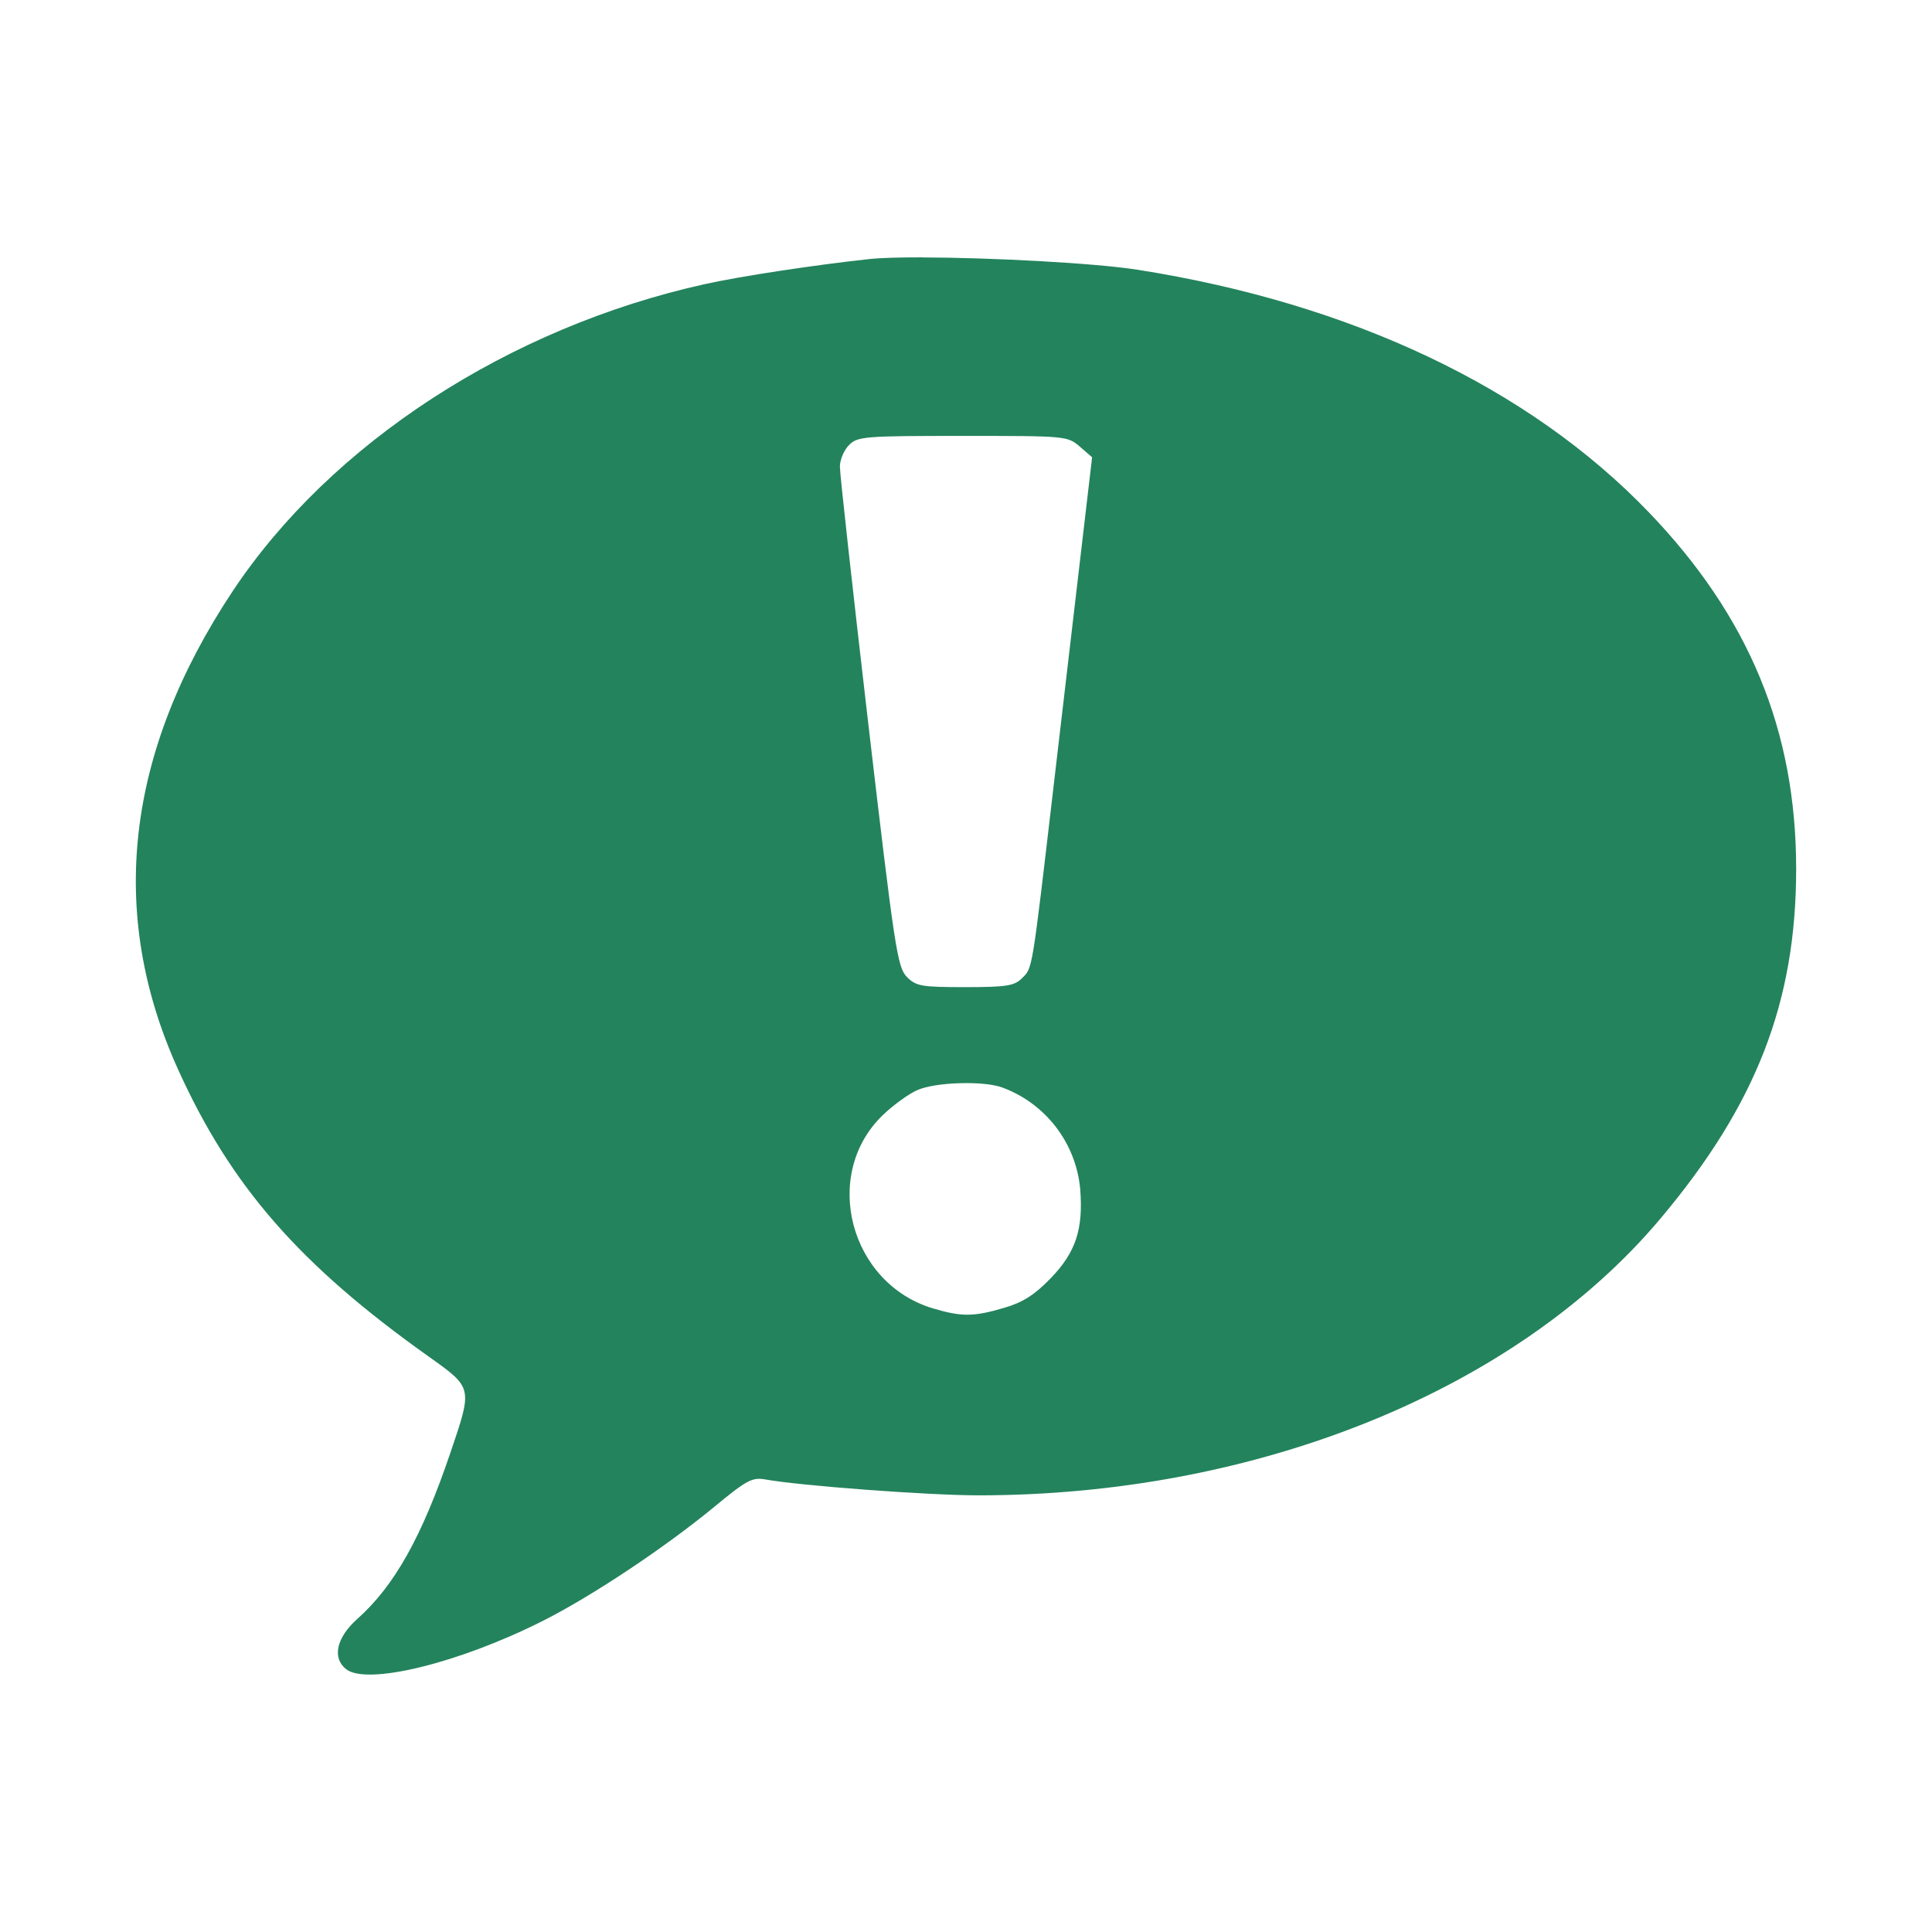
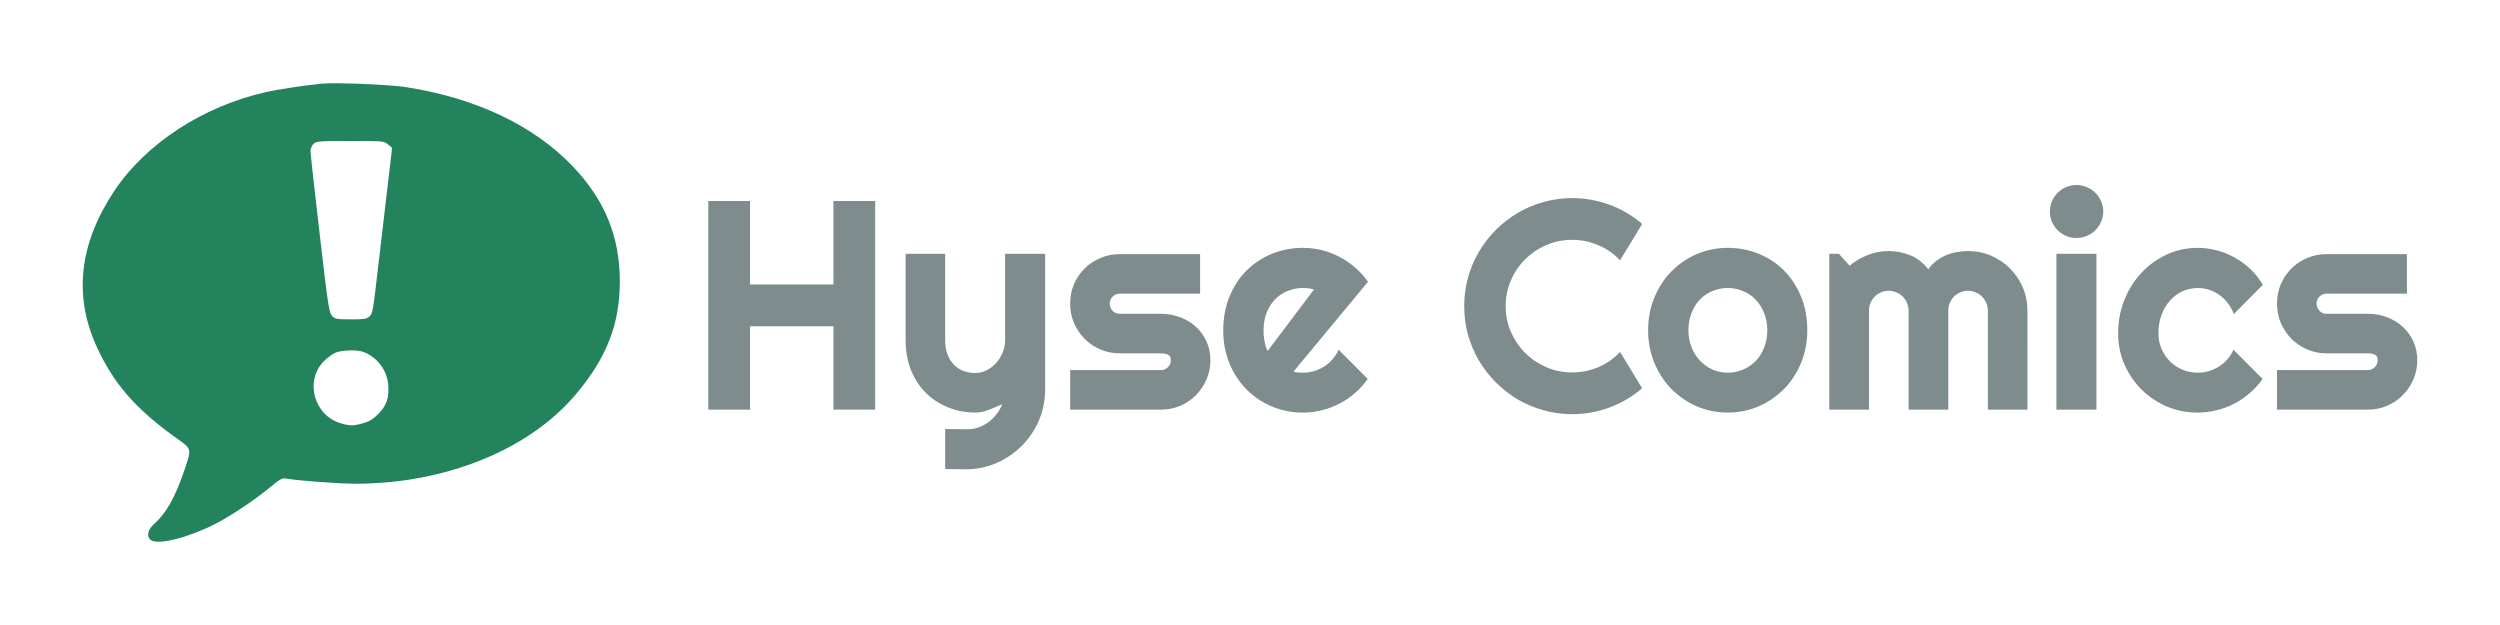
- <svg xmlns="http://www.w3.org/2000/svg" viewBox="0 0 256 256">
-   <path fill="#23835d" d="M122.21 34.1c-3.02 0-5.53.06-7.05.23-7.36.8-16.96 2.26-21.73 3.31-25.97 5.74-49.58 21.1-62.59 40.68-14.19 21.38-16.63 42.64-7.27 63.33 7 15.5 16.12 25.94 33.19 38.07 5.9 4.2 5.87 4.08 2.94 12.72-3.8 11.21-7.43 17.7-12.38 22.1-2.72 2.44-3.33 5.1-1.5 6.6 2.69 2.24 14.9-.73 26.02-6.32 6.51-3.27 16.21-9.72 22.8-15.15 4.31-3.56 5.03-3.95 6.8-3.63 4.73.84 21.57 2.1 28.2 2.1 36.93 0 71.23-13.91 90.37-36.66 12.7-15.1 17.99-28.72 17.99-46.34 0-18.34-6.26-33.47-19.56-47.3-15.86-16.49-39.34-27.62-67.66-32.09-5.72-.9-19.48-1.62-28.57-1.64zm5.36 23.66c13.66 0 13.87.01 15.5 1.41l1.64 1.42-1.3 11.1-3.74 31.94c-2.98 25.5-2.83 24.56-4.26 26-1.01 1-2.04 1.17-7.54 1.17-5.8 0-6.48-.12-7.71-1.36-1.25-1.26-1.62-3.72-5.12-33.65-2.07-17.77-3.76-33.05-3.75-33.96 0-.91.55-2.2 1.22-2.87 1.14-1.13 2.01-1.2 15.06-1.2zm-.37 85.77c2.2-.07 4.41.12 5.64.58a15.9 15.9 0 0 1 10.29 13.41c.43 5.38-.58 8.42-3.94 11.89-2.12 2.18-3.67 3.17-6.12 3.88-4.05 1.2-5.65 1.21-9.44.08-11.02-3.29-14.8-17.63-6.74-25.53 1.41-1.37 3.51-2.9 4.67-3.4 1.23-.54 3.44-.85 5.64-.91z" />
+ <svg xmlns="http://www.w3.org/2000/svg" viewBox="0 0 1024 256">
+   <path fill="#23835d" d="M138.1 34.1c-3.03 0-5.54.06-7.06.23-7.35.8-16.96 2.26-21.73 3.31-25.96 5.74-49.58 21.1-62.58 40.68-14.2 21.38-16.64 42.64-7.28 63.33 7.01 15.5 16.12 25.94 33.19 38.07 5.9 4.2 5.87 4.08 2.94 12.72-3.8 11.21-7.43 17.7-12.38 22.1-2.72 2.44-3.32 5.1-1.5 6.6 2.69 2.24 14.9-.73 26.03-6.32 6.5-3.27 16.2-9.72 22.8-15.15 4.3-3.56 5.03-3.95 6.79-3.63 4.74.84 21.58 2.1 28.21 2.1 36.93 0 71.23-13.91 90.37-36.66 12.7-15.1 17.98-28.72 17.98-46.34 0-18.34-6.25-33.47-19.56-47.3-15.86-16.49-39.34-27.62-67.66-32.09-5.71-.9-19.48-1.62-28.56-1.64Zm5.35 23.66c13.67 0 13.87.01 15.5 1.41l1.65 1.42-1.3 11.1-3.74 31.94c-2.98 25.5-2.83 24.56-4.26 26-1.02 1-2.04 1.17-7.54 1.17-5.8 0-6.49-.12-7.72-1.36-1.24-1.26-1.62-3.72-5.11-33.65-2.07-17.77-3.76-33.05-3.76-33.96.01-.91.56-2.2 1.22-2.87 1.14-1.13 2.02-1.2 15.06-1.2zm-.36 85.77c2.2-.07 4.4.12 5.64.58a15.9 15.9 0 0 1 10.28 13.4c.43 5.39-.58 8.43-3.94 11.9-2.11 2.18-3.67 3.17-6.11 3.88-4.06 1.2-5.66 1.21-9.44.08-11.03-3.29-14.81-17.63-6.74-25.53 1.4-1.37 3.5-2.9 4.67-3.4 1.23-.54 3.43-.85 5.64-.91z" />
+   <path fill="#7f8c8d" d="M307.22 167.8h-17.1V82.32h17.1v34.2h34.15v-34.2h17.1v85.46h-17.1v-34.15h-34.15zm79.93 24.31v-16.39l9.06.12q2.38 0 4.59-.78 2.2-.77 4.05-2.14 1.9-1.37 3.34-3.28 1.43-1.85 2.32-4.05-2.68 1.13-5.48 2.26-2.74 1.14-5.55 1.14-5.9 0-11.08-2.1-5.19-2.08-9.12-5.9-3.87-3.87-6.14-9.35-2.2-5.54-2.2-12.4v-35.28h16.2v35.28q0 3.4.96 5.96 1.01 2.5 2.68 4.24 1.67 1.67 3.88 2.5 2.26.83 4.82.83 2.5 0 4.71-1.13 2.27-1.19 3.94-3.1 1.66-1.9 2.62-4.29.95-2.44.95-5v-35.29h16.4v55.79q-.07 6.73-2.63 12.63t-7.03 10.31q-4.41 4.41-10.31 6.98-5.9 2.56-12.64 2.56zm88.38-24.32h-37.19v-16.2h37.2q1.66 0 2.85-1.2 1.2-1.2 1.2-2.86 0-1.73-1.2-2.27-1.19-.53-2.86-.53h-16.92q-4.23 0-7.93-1.61-3.7-1.61-6.44-4.35-2.74-2.8-4.35-6.5-1.55-3.7-1.55-7.93 0-4.23 1.55-7.92 1.61-3.7 4.35-6.44 2.74-2.74 6.44-4.29 3.7-1.6 7.93-1.6h32.96v16.2H458.6q-1.67 0-2.86 1.2-1.2 1.19-1.2 2.85 0 1.73 1.2 2.98 1.19 1.2 2.86 1.2h16.92q4.17 0 7.87 1.43 3.7 1.37 6.44 3.87t4.35 6.02q1.6 3.52 1.6 7.69 0 4.23-1.6 7.93-1.61 3.63-4.35 6.43-2.74 2.74-6.44 4.35-3.7 1.55-7.87 1.55zm54.3-15.61q.95.3 1.9.42.96.05 1.91.05 2.39 0 4.6-.65 2.2-.66 4.1-1.85 1.97-1.25 3.46-2.98 1.55-1.79 2.5-3.93l11.92 11.98q-2.26 3.22-5.24 5.78-2.92 2.56-6.38 4.35-3.4 1.79-7.2 2.68-3.76.96-7.76.96-6.73 0-12.7-2.5-5.9-2.51-10.36-6.98-4.41-4.47-6.98-10.61-2.56-6.2-2.56-13.59 0-7.57 2.56-13.83 2.57-6.25 6.98-10.66 4.47-4.41 10.37-6.86 5.96-2.44 12.7-2.44 3.99 0 7.8.95 3.81.96 7.21 2.74 3.46 1.8 6.44 4.41 2.98 2.57 5.24 5.79zm8.34-33.56q-1.13-.41-2.26-.53-1.08-.12-2.27-.12-3.33 0-6.31 1.25-2.93 1.2-5.13 3.46-2.15 2.26-3.4 5.48-1.25 3.16-1.25 7.15 0 .9.06 2.03.12 1.13.3 2.32.24 1.13.53 2.2.3 1.08.78 1.91zm134.46 40.41q-5.96 5.13-13.35 7.87-7.4 2.74-15.32 2.74-6.08 0-11.74-1.6-5.6-1.56-10.55-4.42-4.89-2.92-8.94-6.97t-6.97-8.94q-2.86-4.95-4.47-10.55-1.55-5.66-1.55-11.74t1.55-11.74q1.6-5.67 4.47-10.55 2.92-4.95 6.97-9t8.94-6.92q4.95-2.92 10.55-4.47 5.66-1.6 11.74-1.6 7.93 0 15.32 2.74 7.39 2.68 13.35 7.86l-9.06 14.9q-3.76-4.05-8.88-6.2-5.13-2.2-10.73-2.2-5.66 0-10.6 2.15-4.95 2.14-8.65 5.84-3.7 3.63-5.84 8.64-2.15 4.95-2.15 10.55 0 5.6 2.15 10.55 2.15 4.88 5.84 8.58 3.7 3.7 8.64 5.84 4.95 2.15 10.61 2.15 5.6 0 10.73-2.15 5.12-2.2 8.88-6.26zm67.64-23.72q0 7.15-2.56 13.35-2.56 6.14-6.97 10.67-4.41 4.47-10.37 7.1-5.9 2.56-12.7 2.56-6.73 0-12.7-2.57-5.9-2.62-10.36-7.09-4.41-4.53-6.97-10.67-2.57-6.2-2.57-13.35 0-7.27 2.57-13.47 2.56-6.2 6.97-10.67 4.47-4.53 10.37-7.09 5.96-2.56 12.7-2.56 6.79 0 12.69 2.44 5.96 2.39 10.37 6.86 4.4 4.4 6.97 10.66 2.56 6.2 2.56 13.83zm-16.39 0q0-3.93-1.3-7.1-1.26-3.2-3.46-5.47-2.2-2.33-5.19-3.52-2.92-1.25-6.26-1.25-3.33 0-6.31 1.25-2.92 1.2-5.13 3.52-2.15 2.26-3.4 5.48-1.25 3.16-1.25 7.1 0 3.69 1.25 6.85 1.25 3.15 3.4 5.48 2.2 2.32 5.13 3.7 2.98 1.3 6.31 1.3 3.34 0 6.26-1.25 2.98-1.25 5.19-3.51 2.2-2.27 3.45-5.49 1.31-3.21 1.31-7.09zm106.57 32.48h-16.21v-40.52q0-1.67-.66-3.16-.6-1.5-1.73-2.63t-2.62-1.72q-1.49-.66-3.16-.66-1.67 0-3.16.66-1.43.6-2.56 1.72-1.07 1.14-1.73 2.63-.6 1.49-.6 3.16v40.52h-16.26v-40.52q0-1.67-.66-3.16-.6-1.5-1.73-2.63t-2.62-1.72q-1.5-.66-3.16-.66-1.67 0-3.16.66-1.43.6-2.56 1.72-1.07 1.14-1.73 2.63-.6 1.49-.6 3.16v40.52h-16.27v-63.83h3.94l4.4 4.89q3.4-2.86 7.46-4.41 4.11-1.61 8.52-1.61 4.47 0 8.7 1.67 4.3 1.67 7.51 5.78 1.5-2.03 3.4-3.46 1.9-1.43 4-2.32 2.14-.9 4.4-1.25 2.27-.42 4.47-.42 5.07 0 9.48 1.9 4.47 1.91 7.75 5.25 3.33 3.28 5.24 7.75 1.9 4.47 1.9 9.54zm31.05-81.17q0 2.26-.9 4.23-.83 1.97-2.32 3.46-1.49 1.43-3.51 2.32-1.97.84-4.24.84-2.26 0-4.29-.84-1.96-.9-3.45-2.32-1.43-1.5-2.33-3.46-.83-1.97-.83-4.23 0-2.2.83-4.17.9-2.03 2.33-3.46 1.49-1.49 3.45-2.32 2.03-.9 4.3-.9 2.26 0 4.23.9 2.02.83 3.51 2.32 1.5 1.43 2.33 3.46.89 1.96.89 4.17zm-2.8 81.17h-16.4v-63.83h16.4zm68.18-51.13-11.92 11.98q-.9-2.5-2.44-4.47-1.55-2.03-3.52-3.4-1.9-1.37-4.17-2.09-2.27-.71-4.65-.71-3.34 0-6.32 1.37-2.92 1.37-5.12 3.87-2.15 2.45-3.4 5.84-1.25 3.4-1.25 7.51 0 3.34 1.25 6.26t3.4 5.13q2.2 2.2 5.12 3.45 2.98 1.25 6.32 1.25 2.38 0 4.59-.65 2.2-.66 4.11-1.85 1.97-1.25 3.46-2.98 1.55-1.79 2.5-3.93l11.92 11.98q-2.26 3.22-5.24 5.78-2.92 2.56-6.38 4.35-3.4 1.79-7.21 2.68-3.76.96-7.75.96-6.73 0-12.7-2.5-5.9-2.57-10.36-6.98-4.42-4.41-6.98-10.31-2.56-5.9-2.56-12.64 0-7.33 2.56-13.7 2.56-6.38 6.98-11.1 4.47-4.76 10.37-7.5 5.96-2.74 12.69-2.74 4 0 7.8 1.01 3.88 1.01 7.34 2.98 3.51 1.9 6.44 4.71 2.98 2.8 5.12 6.44zm42.97 51.13h-37.19v-16.2h37.2q1.66 0 2.85-1.2 1.2-1.2 1.2-2.86 0-1.73-1.2-2.27-1.19-.53-2.86-.53h-16.92q-4.24 0-7.93-1.61-3.7-1.61-6.44-4.35-2.74-2.8-4.35-6.5-1.55-3.7-1.55-7.93 0-4.23 1.55-7.92 1.61-3.7 4.35-6.44 2.74-2.74 6.44-4.29 3.7-1.6 7.93-1.6h32.95v16.2h-32.95q-1.67 0-2.86 1.2-1.2 1.19-1.2 2.85 0 1.73 1.2 2.98 1.19 1.2 2.86 1.2h16.92q4.17 0 7.87 1.43 3.7 1.37 6.44 3.87t4.35 6.02q1.6 3.52 1.6 7.69 0 4.23-1.6 7.93-1.61 3.63-4.35 6.43-2.75 2.74-6.44 4.35-3.7 1.55-7.87 1.55z" />
</svg>
